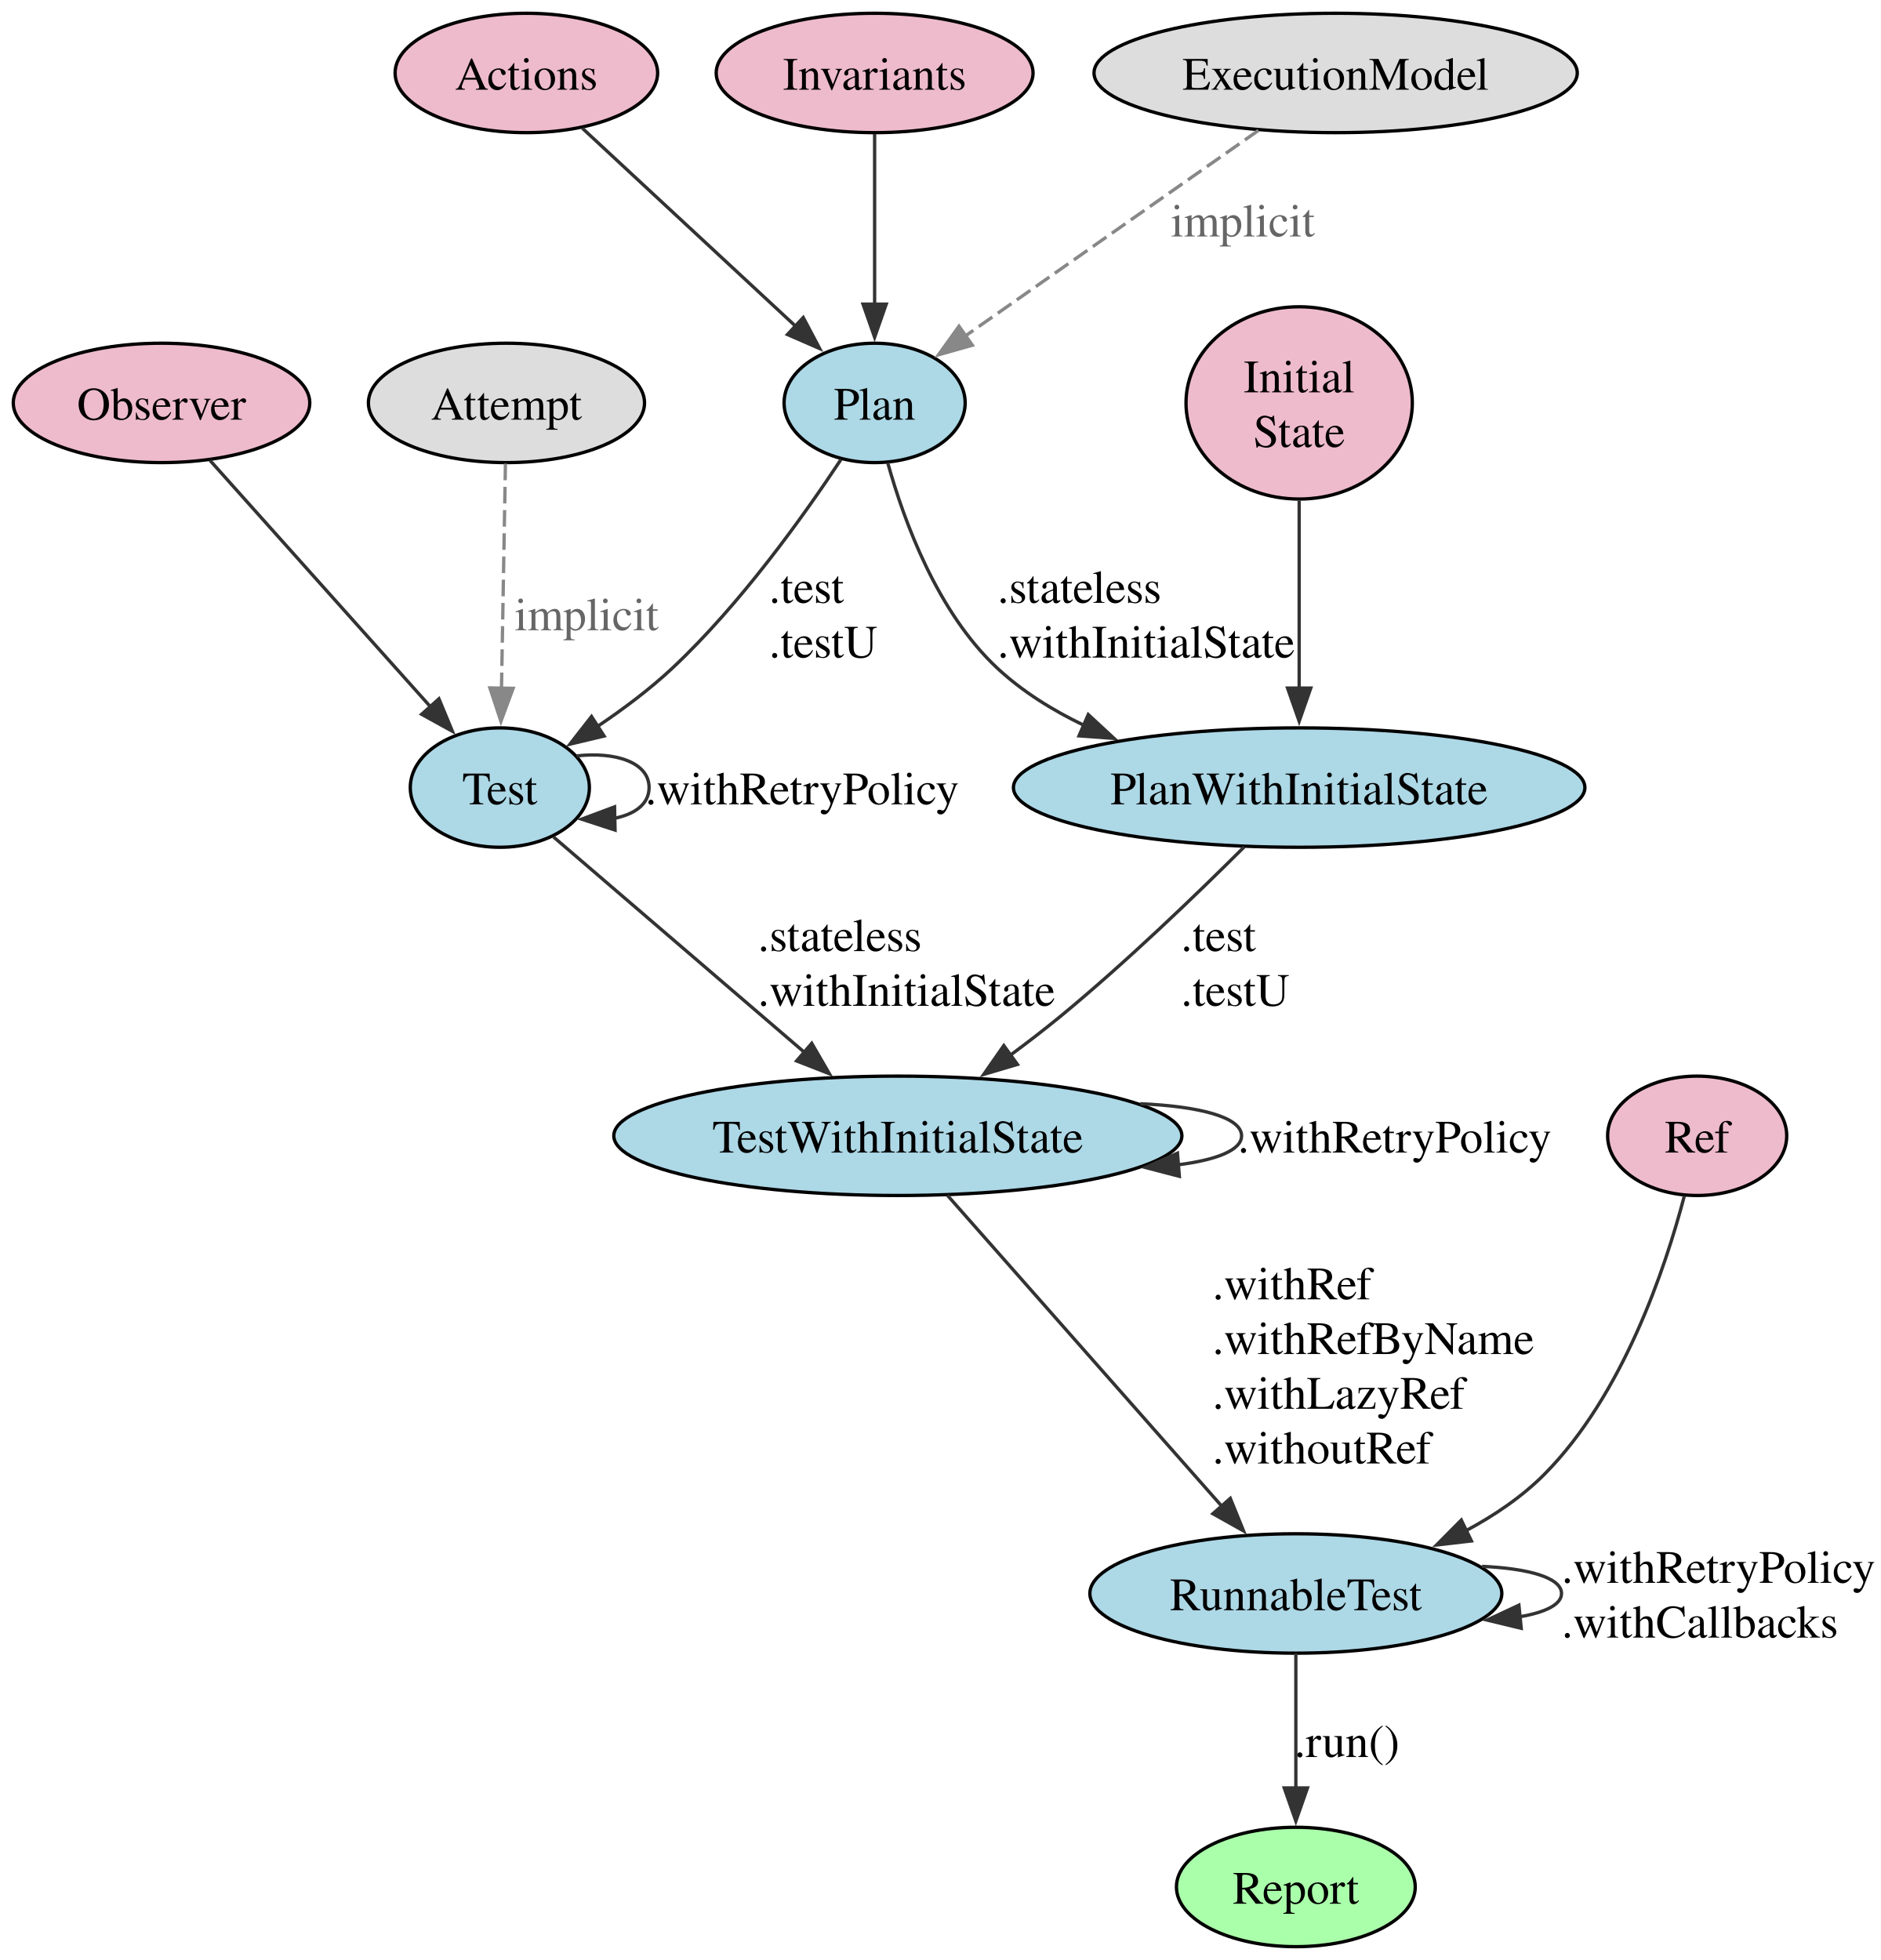
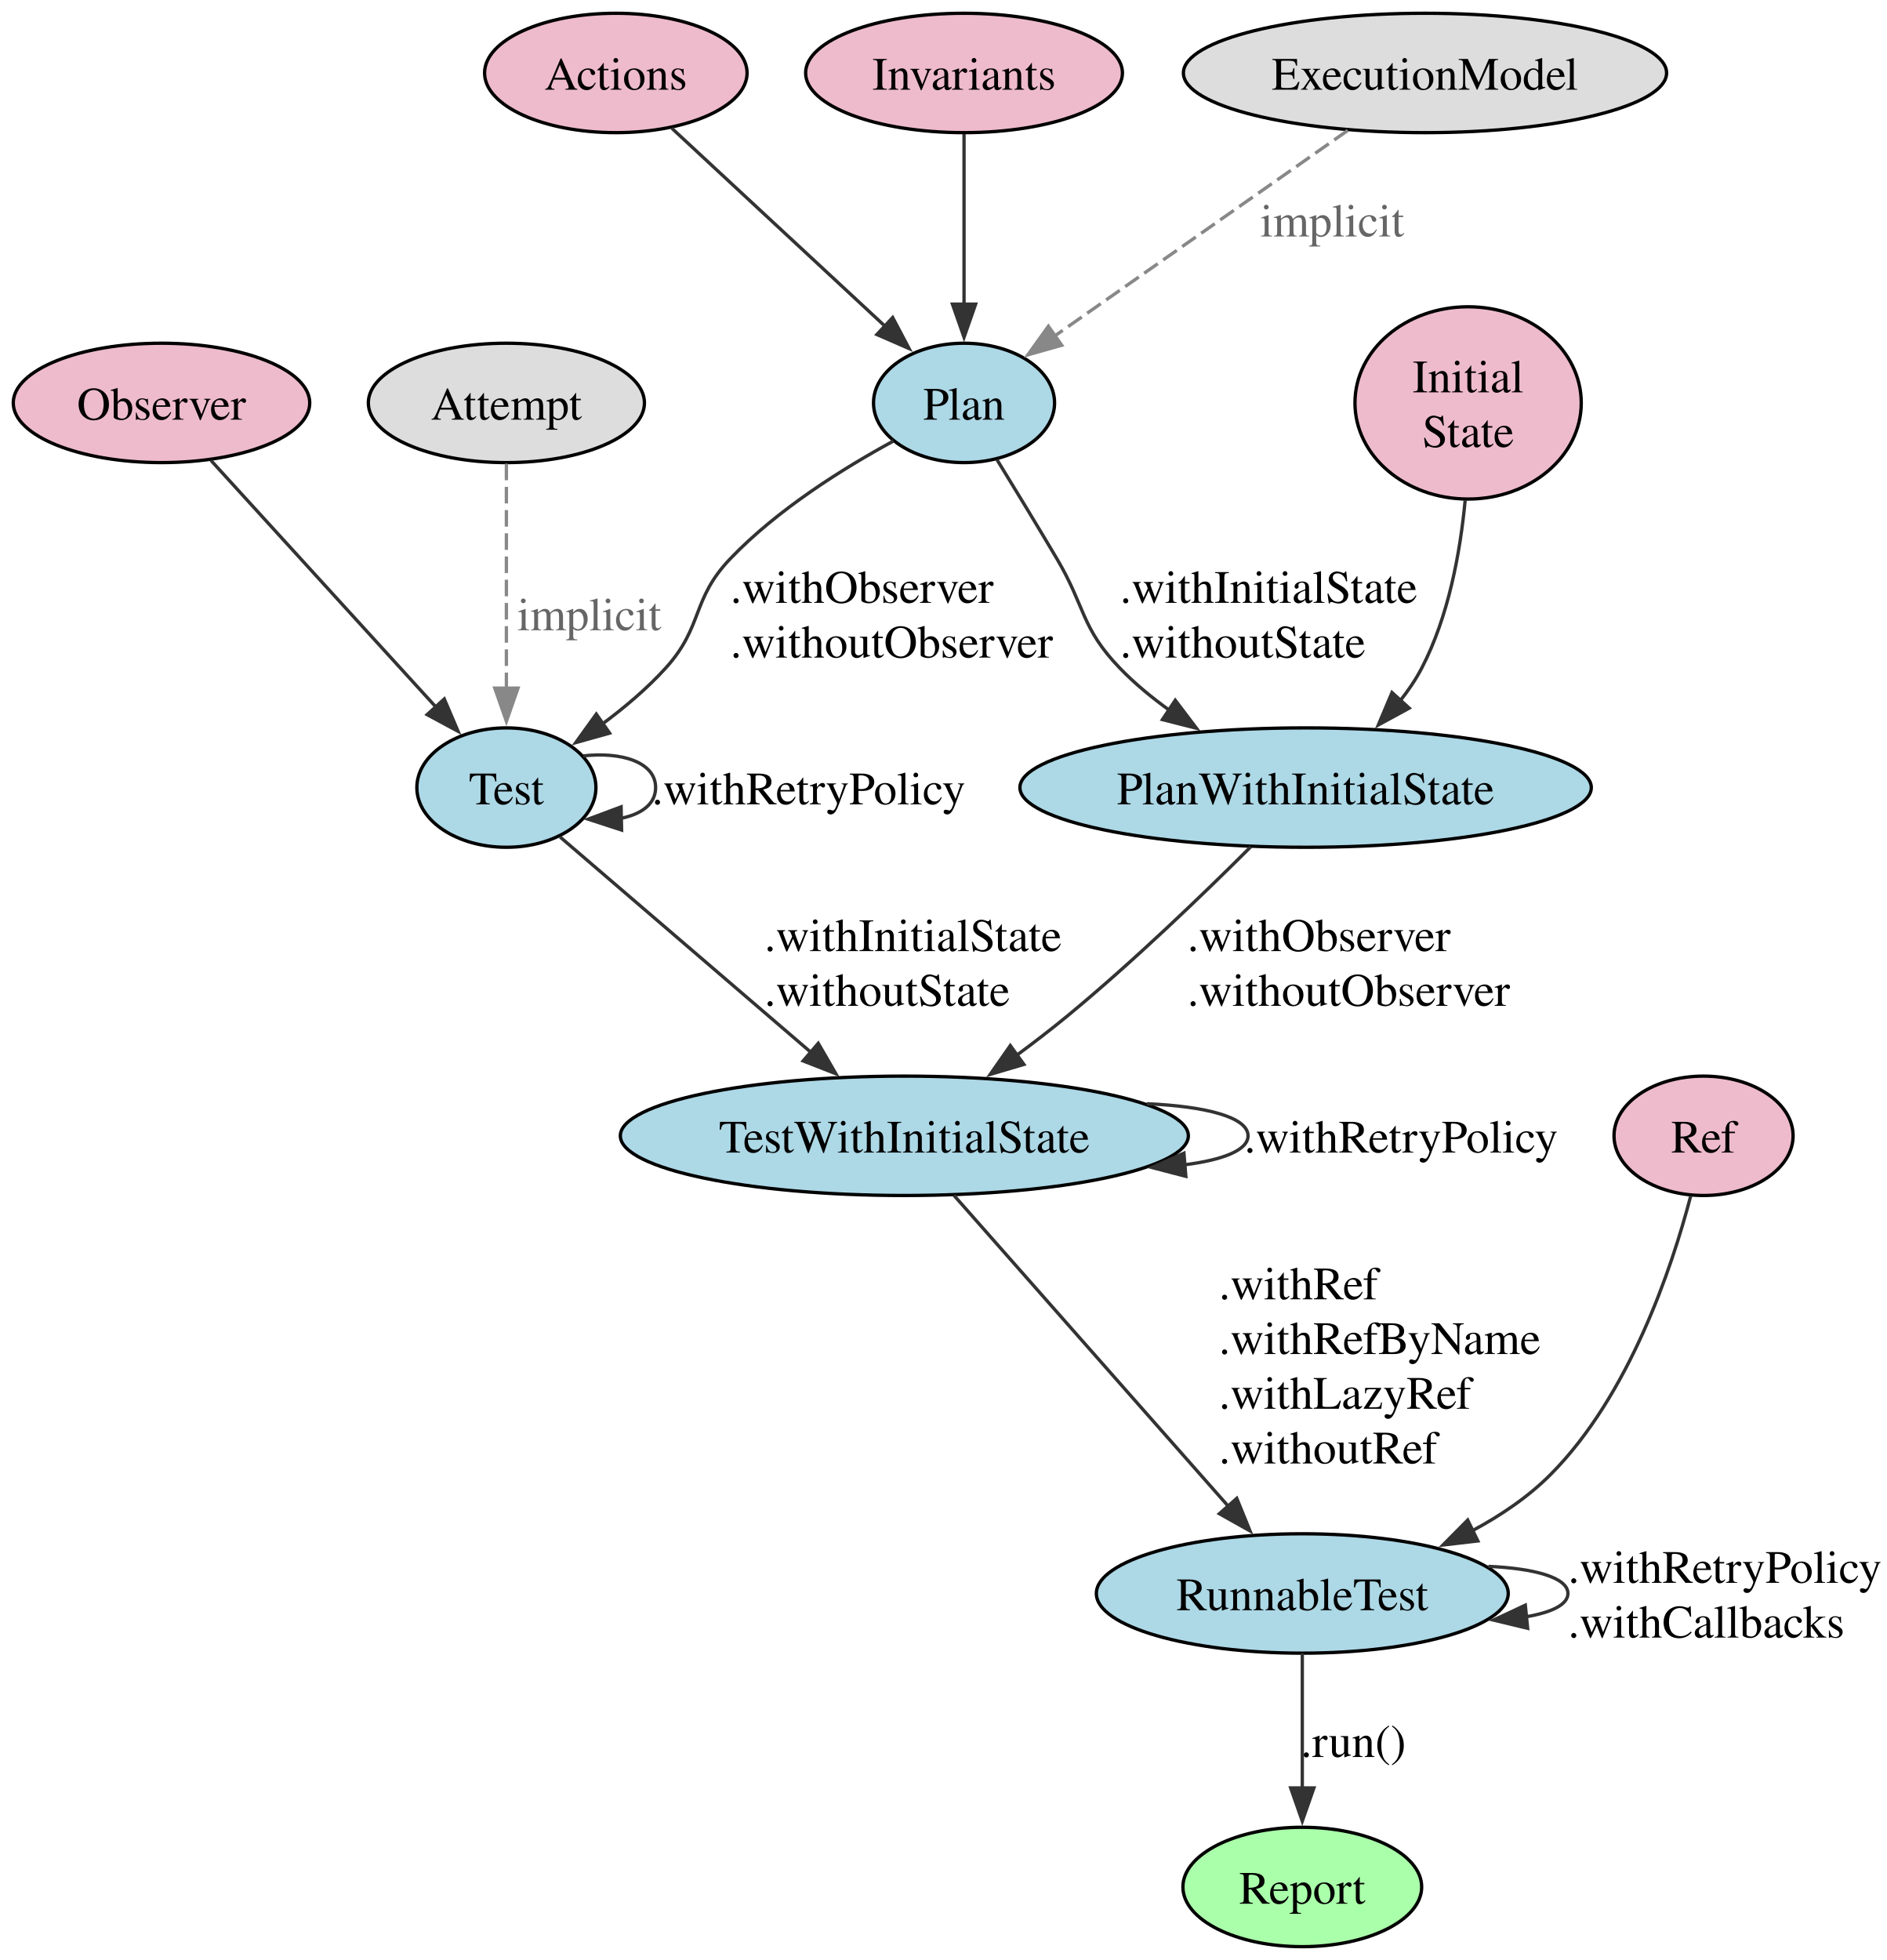
- <svg xmlns="http://www.w3.org/2000/svg" width="567pt" height="591pt" viewBox="0.00 0.00 567.00 591.00">
+ <svg xmlns="http://www.w3.org/2000/svg" width="569pt" height="591pt" viewBox="0.00 0.00 569.00 591.00">
  <g id="graph0" class="graph" transform="scale(1 1) rotate(0) translate(4 586.98)">
-     <polygon fill="white" stroke="none" points="-4,4 -4,-586.98 563.05,-586.98 563.05,4 -4,4" />
+     <polygon fill="white" stroke="none" points="-4,4 -4,-586.98 565.05,-586.98 565.05,4 -4,4" />
    <g id="node1" class="node">
-       <ellipse fill="#eebbcc" stroke="black" cx="154.7" cy="-564.98" rx="39.58" ry="18" />
-       <text xml:space="preserve" text-anchor="middle" x="154.7" y="-559.93" font-family="Times,serif" font-size="14.00">Actions</text>
+       <ellipse fill="#eebbcc" stroke="black" cx="181.7" cy="-564.98" rx="39.58" ry="18" />
+       <text xml:space="preserve" text-anchor="middle" x="181.7" y="-559.93" font-family="Times,serif" font-size="14.00">Actions</text>
    </g>
    <g id="node8" class="node">
-       <ellipse fill="lightblue" stroke="black" cx="259.7" cy="-465.49" rx="27.3" ry="18" />
-       <text xml:space="preserve" text-anchor="middle" x="259.7" y="-460.44" font-family="Times,serif" font-size="14.00">Plan</text>
+       <ellipse fill="lightblue" stroke="black" cx="286.7" cy="-465.49" rx="27.3" ry="18" />
+       <text xml:space="preserve" text-anchor="middle" x="286.7" y="-460.44" font-family="Times,serif" font-size="14.00">Plan</text>
    </g>
    <g id="edge3" class="edge">
-       <path fill="none" stroke="#333333" d="M171.57,-548.32C188.96,-532.17 216.24,-506.85 235.84,-488.65" />
-       <polygon fill="#333333" stroke="#333333" points="238.18,-491.24 243.13,-481.88 233.42,-486.11 238.18,-491.24" />
+       <path fill="none" stroke="#333333" d="M198.57,-548.32C215.96,-532.17 243.24,-506.85 262.84,-488.65" />
+       <polygon fill="#333333" stroke="#333333" points="265.18,-491.24 270.13,-481.88 260.42,-486.11 265.18,-491.24" />
    </g>
    <g id="node2" class="node">
-       <ellipse fill="#eebbcc" stroke="black" cx="259.7" cy="-564.98" rx="47.77" ry="18" />
-       <text xml:space="preserve" text-anchor="middle" x="259.7" y="-559.93" font-family="Times,serif" font-size="14.00">Invariants</text>
+       <ellipse fill="#eebbcc" stroke="black" cx="286.7" cy="-564.98" rx="47.77" ry="18" />
+       <text xml:space="preserve" text-anchor="middle" x="286.7" y="-559.93" font-family="Times,serif" font-size="14.00">Invariants</text>
    </g>
    <g id="edge4" class="edge">
-       <path fill="none" stroke="#333333" d="M259.7,-546.55C259.7,-532.27 259.7,-511.78 259.7,-495.1" />
-       <polygon fill="#333333" stroke="#333333" points="263.2,-495.28 259.7,-485.28 256.2,-495.28 263.2,-495.28" />
+       <path fill="none" stroke="#333333" d="M286.7,-546.55C286.7,-532.27 286.7,-511.78 286.7,-495.1" />
+       <polygon fill="#333333" stroke="#333333" points="290.2,-495.28 286.7,-485.28 283.2,-495.28 290.2,-495.28" />
    </g>
    <g id="node3" class="node">
-       <ellipse fill="#eebbcc" stroke="black" cx="387.7" cy="-465.49" rx="34.12" ry="28.99" />
-       <text xml:space="preserve" text-anchor="middle" x="387.7" y="-468.69" font-family="Times,serif" font-size="14.00">Initial</text>
-       <text xml:space="preserve" text-anchor="middle" x="387.7" y="-452.19" font-family="Times,serif" font-size="14.00">State</text>
+       <ellipse fill="#eebbcc" stroke="black" cx="438.7" cy="-465.49" rx="34.12" ry="28.99" />
+       <text xml:space="preserve" text-anchor="middle" x="438.7" y="-468.69" font-family="Times,serif" font-size="14.00">Initial</text>
+       <text xml:space="preserve" text-anchor="middle" x="438.7" y="-452.19" font-family="Times,serif" font-size="14.00">State</text>
    </g>
    <g id="node9" class="node">
-       <ellipse fill="lightblue" stroke="black" cx="387.7" cy="-349.5" rx="86.15" ry="18" />
-       <text xml:space="preserve" text-anchor="middle" x="387.7" y="-344.45" font-family="Times,serif" font-size="14.00">PlanWithInitialState</text>
+       <ellipse fill="lightblue" stroke="black" cx="389.7" cy="-349.5" rx="86.15" ry="18" />
+       <text xml:space="preserve" text-anchor="middle" x="389.7" y="-344.45" font-family="Times,serif" font-size="14.00">PlanWithInitialState</text>
    </g>
    <g id="edge5" class="edge">
-       <path fill="none" stroke="#333333" d="M387.7,-436.02C387.7,-418.74 387.7,-396.76 387.7,-379.4" />
-       <polygon fill="#333333" stroke="#333333" points="391.2,-379.5 387.7,-369.5 384.2,-379.5 391.2,-379.5" />
+       <path fill="none" stroke="#333333" d="M437.81,-436.11C436.33,-420.44 432.81,-401.06 424.7,-385.5 422.9,-382.04 420.63,-378.71 418.13,-375.57" />
+       <polygon fill="#333333" stroke="#333333" points="420.94,-373.46 411.63,-368.39 415.75,-378.16 420.94,-373.46" />
    </g>
    <g id="node4" class="node">
      <ellipse fill="#eebbcc" stroke="black" cx="44.7" cy="-465.49" rx="44.7" ry="18" />
      <text xml:space="preserve" text-anchor="middle" x="44.7" y="-460.44" font-family="Times,serif" font-size="14.00">Observer</text>
    </g>
    <g id="node10" class="node">
-       <ellipse fill="lightblue" stroke="black" cx="146.7" cy="-349.5" rx="27" ry="18" />
-       <text xml:space="preserve" text-anchor="middle" x="146.7" y="-344.45" font-family="Times,serif" font-size="14.00">Test</text>
+       <ellipse fill="lightblue" stroke="black" cx="148.7" cy="-349.5" rx="27" ry="18" />
+       <text xml:space="preserve" text-anchor="middle" x="148.7" y="-344.45" font-family="Times,serif" font-size="14.00">Test</text>
    </g>
    <g id="edge6" class="edge">
-       <path fill="none" stroke="#333333" d="M59.31,-448.16C76.74,-428.68 106,-395.98 125.81,-373.84" />
-       <polygon fill="#333333" stroke="#333333" points="128.34,-376.27 132.4,-366.48 123.12,-371.6 128.34,-376.27" />
+       <path fill="none" stroke="#333333" d="M59.6,-448.16C77.37,-428.68 107.2,-395.98 127.4,-373.84" />
+       <polygon fill="#333333" stroke="#333333" points="129.97,-376.22 134.13,-366.47 124.8,-371.5 129.97,-376.22" />
    </g>
    <g id="node5" class="node">
-       <ellipse fill="#eebbcc" stroke="black" cx="507.7" cy="-244.5" rx="27" ry="18" />
-       <text xml:space="preserve" text-anchor="middle" x="507.7" y="-239.45" font-family="Times,serif" font-size="14.00">Ref</text>
+       <ellipse fill="#eebbcc" stroke="black" cx="509.7" cy="-244.5" rx="27" ry="18" />
+       <text xml:space="preserve" text-anchor="middle" x="509.7" y="-239.45" font-family="Times,serif" font-size="14.00">Ref</text>
    </g>
    <g id="node12" class="node">
-       <ellipse fill="lightblue" stroke="black" cx="386.7" cy="-106.5" rx="62.1" ry="18" />
-       <text xml:space="preserve" text-anchor="middle" x="386.7" y="-101.45" font-family="Times,serif" font-size="14.00">RunnableTest</text>
+       <ellipse fill="lightblue" stroke="black" cx="388.7" cy="-106.5" rx="62.1" ry="18" />
+       <text xml:space="preserve" text-anchor="middle" x="388.7" y="-101.45" font-family="Times,serif" font-size="14.00">RunnableTest</text>
    </g>
    <g id="edge11" class="edge">
-       <path fill="none" stroke="#333333" d="M503.83,-226.38C498.07,-204.42 485.29,-166.32 461.7,-142.5 454.94,-135.68 446.59,-130.03 437.96,-125.41" />
-       <polygon fill="#333333" stroke="#333333" points="439.64,-122.34 429.12,-121.12 436.58,-128.64 439.64,-122.34" />
+       <path fill="none" stroke="#333333" d="M505.83,-226.38C500.07,-204.42 487.29,-166.32 463.7,-142.5 456.94,-135.68 448.59,-130.03 439.96,-125.41" />
+       <polygon fill="#333333" stroke="#333333" points="441.64,-122.34 431.12,-121.12 438.58,-128.64 441.64,-122.34" />
    </g>
    <g id="node6" class="node">
      <ellipse fill="#dddddd" stroke="black" cx="148.7" cy="-465.49" rx="41.63" ry="18" />
      <text xml:space="preserve" text-anchor="middle" x="148.7" y="-460.44" font-family="Times,serif" font-size="14.00">Attempt</text>
    </g>
    <g id="edge1" class="edge">
-       <path fill="none" stroke="#888888" stroke-dasharray="5,2" d="M148.39,-447.18C148.08,-429.18 147.58,-400.72 147.2,-379.32" />
-       <polygon fill="#888888" stroke="#888888" points="150.71,-379.43 147.03,-369.49 143.71,-379.55 150.71,-379.43" />
-       <text xml:space="preserve" text-anchor="middle" x="171.13" y="-396.95" font-family="Times,serif" font-size="14.00" fill="#666666"> implicit</text>
+       <path fill="none" stroke="#888888" stroke-dasharray="5,2" d="M148.7,-447.18C148.7,-429.18 148.7,-400.72 148.7,-379.32" />
+       <polygon fill="#888888" stroke="#888888" points="152.2,-379.49 148.7,-369.49 145.2,-379.49 152.2,-379.49" />
+       <text xml:space="preserve" text-anchor="middle" x="171.95" y="-396.95" font-family="Times,serif" font-size="14.00" fill="#666666"> implicit</text>
    </g>
    <g id="node7" class="node">
-       <ellipse fill="#dddddd" stroke="black" cx="398.7" cy="-564.98" rx="72.85" ry="18" />
-       <text xml:space="preserve" text-anchor="middle" x="398.7" y="-559.93" font-family="Times,serif" font-size="14.00">ExecutionModel</text>
+       <ellipse fill="#dddddd" stroke="black" cx="425.7" cy="-564.98" rx="72.85" ry="18" />
+       <text xml:space="preserve" text-anchor="middle" x="425.7" y="-559.93" font-family="Times,serif" font-size="14.00">ExecutionModel</text>
    </g>
    <g id="edge2" class="edge">
-       <path fill="none" stroke="#888888" stroke-dasharray="5,2" d="M375.43,-547.66C351.04,-530.55 312.73,-503.69 286.94,-485.6" />
-       <polygon fill="#888888" stroke="#888888" points="289.16,-482.88 278.96,-480 285.14,-488.61 289.16,-482.88" />
-       <text xml:space="preserve" text-anchor="middle" x="368.99" y="-515.68" font-family="Times,serif" font-size="14.00" fill="#666666"> implicit</text>
+       <path fill="none" stroke="#888888" stroke-dasharray="5,2" d="M402.43,-547.66C378.04,-530.55 339.73,-503.69 313.94,-485.6" />
+       <polygon fill="#888888" stroke="#888888" points="316.16,-482.88 305.96,-480 312.14,-488.61 316.16,-482.88" />
+       <text xml:space="preserve" text-anchor="middle" x="395.99" y="-515.68" font-family="Times,serif" font-size="14.00" fill="#666666"> implicit</text>
    </g>
    <g id="edge7" class="edge">
-       <path fill="none" stroke="#333333" d="M263.65,-447.45C268.57,-429.75 278.64,-402.32 296.7,-385.5 304.25,-378.47 313.36,-372.8 322.87,-368.25" />
-       <polygon fill="#333333" stroke="#333333" points="324.11,-371.52 331.89,-364.33 321.32,-365.1 324.11,-371.52" />
-       <text xml:space="preserve" text-anchor="start" x="296.7" y="-405.2" font-family="Times,serif" font-size="14.00">.stateless</text>
-       <text xml:space="preserve" text-anchor="start" x="296.7" y="-388.7" font-family="Times,serif" font-size="14.00">.withInitialState</text>
+       <path fill="none" stroke="#333333" d="M296.64,-448.37C302.04,-439.58 308.79,-428.47 314.7,-418.5 323.32,-403.94 321.95,-397.68 333.7,-385.5 338.18,-380.85 343.41,-376.55 348.83,-372.67" />
+       <polygon fill="#333333" stroke="#333333" points="350.39,-375.84 356.79,-367.39 346.52,-370 350.39,-375.84" />
+       <text xml:space="preserve" text-anchor="start" x="333.7" y="-405.2" font-family="Times,serif" font-size="14.00">.withInitialState</text>
+       <text xml:space="preserve" text-anchor="start" x="333.7" y="-388.7" font-family="Times,serif" font-size="14.00">.withoutState</text>
    </g>
    <g id="edge8" class="edge">
-       <path fill="none" stroke="#333333" d="M249.56,-448.44C238.4,-431.55 219.31,-404.81 198.7,-385.5 191.89,-379.12 183.8,-373.08 176.06,-367.88" />
-       <polygon fill="#333333" stroke="#333333" points="178.14,-365.05 167.83,-362.59 174.35,-370.94 178.14,-365.05" />
-       <text xml:space="preserve" text-anchor="start" x="227.81" y="-405.2" font-family="Times,serif" font-size="14.00">.test</text>
-       <text xml:space="preserve" text-anchor="start" x="227.81" y="-388.7" font-family="Times,serif" font-size="14.00">.testU</text>
+       <path fill="none" stroke="#333333" d="M265.42,-454C250.38,-445.83 230.44,-433.39 216.2,-418.5 204.42,-406.19 208.15,-398.11 196.7,-385.5 191.07,-379.31 184.19,-373.52 177.42,-368.51" />
+       <polygon fill="#333333" stroke="#333333" points="179.82,-365.92 169.61,-363.06 175.81,-371.66 179.82,-365.92" />
+       <text xml:space="preserve" text-anchor="start" x="216.2" y="-405.2" font-family="Times,serif" font-size="14.00">.withObserver</text>
+       <text xml:space="preserve" text-anchor="start" x="216.2" y="-388.7" font-family="Times,serif" font-size="14.00">.withoutObserver</text>
    </g>
    <g id="node11" class="node">
-       <ellipse fill="lightblue" stroke="black" cx="266.7" cy="-244.5" rx="85.64" ry="18" />
-       <text xml:space="preserve" text-anchor="middle" x="266.7" y="-239.45" font-family="Times,serif" font-size="14.00">TestWithInitialState</text>
+       <ellipse fill="lightblue" stroke="black" cx="268.7" cy="-244.5" rx="85.64" ry="18" />
+       <text xml:space="preserve" text-anchor="middle" x="268.7" y="-239.45" font-family="Times,serif" font-size="14.00">TestWithInitialState</text>
    </g>
    <g id="edge9" class="edge">
-       <path fill="none" stroke="#333333" d="M371.13,-331.61C356.91,-317.42 335.61,-296.89 315.7,-280.5 310.9,-276.56 305.7,-272.56 300.53,-268.74" />
-       <polygon fill="#333333" stroke="#333333" points="302.75,-266.03 292.59,-263.02 298.65,-271.71 302.75,-266.03" />
-       <text xml:space="preserve" text-anchor="start" x="352.01" y="-300.2" font-family="Times,serif" font-size="14.00">.test</text>
-       <text xml:space="preserve" text-anchor="start" x="352.01" y="-283.7" font-family="Times,serif" font-size="14.00">.testU</text>
+       <path fill="none" stroke="#333333" d="M373.13,-331.61C358.91,-317.42 337.61,-296.89 317.7,-280.5 312.9,-276.56 307.7,-272.56 302.53,-268.74" />
+       <polygon fill="#333333" stroke="#333333" points="304.75,-266.03 294.59,-263.02 300.65,-271.71 304.75,-266.03" />
+       <text xml:space="preserve" text-anchor="start" x="354.01" y="-300.2" font-family="Times,serif" font-size="14.00">.withObserver</text>
+       <text xml:space="preserve" text-anchor="start" x="354.01" y="-283.7" font-family="Times,serif" font-size="14.00">.withoutObserver</text>
    </g>
    <g id="edge14" class="edge">
-       <path fill="none" stroke="#333333" d="M169.85,-359.05C181.4,-360.37 191.7,-357.19 191.7,-349.5 191.7,-344.45 187.26,-341.35 180.95,-340.18" />
-       <polygon fill="#333333" stroke="#333333" points="181.44,-336.69 171.36,-339.98 181.29,-343.69 181.44,-336.69" />
-       <text xml:space="preserve" text-anchor="middle" x="237.82" y="-344.45" font-family="Times,serif" font-size="14.00">.withRetryPolicy</text>
+       <path fill="none" stroke="#333333" d="M171.85,-359.05C183.4,-360.37 193.7,-357.19 193.7,-349.5 193.7,-344.45 189.26,-341.35 182.95,-340.18" />
+       <polygon fill="#333333" stroke="#333333" points="183.44,-336.69 173.36,-339.98 183.29,-343.69 183.44,-336.69" />
+       <text xml:space="preserve" text-anchor="middle" x="239.82" y="-344.45" font-family="Times,serif" font-size="14.00">.withRetryPolicy</text>
    </g>
    <g id="edge10" class="edge">
-       <path fill="none" stroke="#333333" d="M162.88,-334.61C182.28,-317.96 215.12,-289.77 238.67,-269.55" />
-       <polygon fill="#333333" stroke="#333333" points="240.74,-272.39 246.05,-263.22 236.18,-267.08 240.74,-272.39" />
-       <text xml:space="preserve" text-anchor="start" x="224.46" y="-300.2" font-family="Times,serif" font-size="14.00">.stateless</text>
-       <text xml:space="preserve" text-anchor="start" x="224.46" y="-283.7" font-family="Times,serif" font-size="14.00">.withInitialState</text>
+       <path fill="none" stroke="#333333" d="M164.88,-334.61C184.28,-317.96 217.12,-289.77 240.67,-269.55" />
+       <polygon fill="#333333" stroke="#333333" points="242.74,-272.39 248.05,-263.22 238.18,-267.08 242.74,-272.39" />
+       <text xml:space="preserve" text-anchor="start" x="226.46" y="-300.2" font-family="Times,serif" font-size="14.00">.withInitialState</text>
+       <text xml:space="preserve" text-anchor="start" x="226.46" y="-283.7" font-family="Times,serif" font-size="14.00">.withoutState</text>
    </g>
    <g id="edge15" class="edge">
-       <path fill="none" stroke="#333333" d="M339.82,-254.17C357.35,-253.41 370.34,-250.19 370.34,-244.5 370.34,-240.14 362.73,-237.23 351.29,-235.77" />
-       <polygon fill="#333333" stroke="#333333" points="351.58,-232.28 341.33,-234.95 351.01,-239.26 351.58,-232.28" />
-       <text xml:space="preserve" text-anchor="middle" x="416.47" y="-239.45" font-family="Times,serif" font-size="14.00">.withRetryPolicy</text>
+       <path fill="none" stroke="#333333" d="M341.82,-254.17C359.35,-253.41 372.34,-250.19 372.34,-244.5 372.34,-240.14 364.73,-237.23 353.29,-235.77" />
+       <polygon fill="#333333" stroke="#333333" points="353.58,-232.28 343.33,-234.95 353.01,-239.26 353.58,-232.28" />
+       <text xml:space="preserve" text-anchor="middle" x="418.47" y="-239.45" font-family="Times,serif" font-size="14.00">.withRetryPolicy</text>
    </g>
    <g id="edge12" class="edge">
-       <path fill="none" stroke="#333333" d="M281.65,-226.55C302.52,-202.91 340.5,-159.85 364.63,-132.52" />
-       <polygon fill="#333333" stroke="#333333" points="366.94,-135.18 370.93,-125.37 361.69,-130.55 366.94,-135.18" />
-       <text xml:space="preserve" text-anchor="start" x="354.51" y="-195.2" font-family="Times,serif" font-size="14.00">  .withRef</text>
-       <text xml:space="preserve" text-anchor="start" x="354.51" y="-178.7" font-family="Times,serif" font-size="14.00">  .withRefByName</text>
-       <text xml:space="preserve" text-anchor="start" x="354.51" y="-162.2" font-family="Times,serif" font-size="14.00">  .withLazyRef</text>
-       <text xml:space="preserve" text-anchor="start" x="354.51" y="-145.7" font-family="Times,serif" font-size="14.00">  .withoutRef</text>
+       <path fill="none" stroke="#333333" d="M283.65,-226.55C304.52,-202.91 342.5,-159.85 366.63,-132.52" />
+       <polygon fill="#333333" stroke="#333333" points="368.94,-135.18 372.93,-125.37 363.69,-130.55 368.94,-135.18" />
+       <text xml:space="preserve" text-anchor="start" x="356.51" y="-195.2" font-family="Times,serif" font-size="14.00">  .withRef</text>
+       <text xml:space="preserve" text-anchor="start" x="356.51" y="-178.7" font-family="Times,serif" font-size="14.00">  .withRefByName</text>
+       <text xml:space="preserve" text-anchor="start" x="356.51" y="-162.2" font-family="Times,serif" font-size="14.00">  .withLazyRef</text>
+       <text xml:space="preserve" text-anchor="start" x="356.51" y="-145.7" font-family="Times,serif" font-size="14.00">  .withoutRef</text>
    </g>
    <g id="edge16" class="edge">
-       <path fill="none" stroke="#333333" d="M442.84,-114.67C456.58,-114.06 466.8,-111.34 466.8,-106.5 466.8,-103.13 461.86,-100.79 454.23,-99.48" />
-       <polygon fill="#333333" stroke="#333333" points="454.65,-96 444.35,-98.48 453.95,-102.97 454.65,-96" />
-       <text xml:space="preserve" text-anchor="start" x="466.8" y="-109.7" font-family="Times,serif" font-size="14.00">.withRetryPolicy</text>
-       <text xml:space="preserve" text-anchor="start" x="466.8" y="-93.2" font-family="Times,serif" font-size="14.00">.withCallbacks</text>
+       <path fill="none" stroke="#333333" d="M444.84,-114.67C458.58,-114.06 468.8,-111.34 468.8,-106.5 468.8,-103.13 463.86,-100.79 456.23,-99.48" />
+       <polygon fill="#333333" stroke="#333333" points="456.65,-96 446.35,-98.48 455.95,-102.97 456.65,-96" />
+       <text xml:space="preserve" text-anchor="start" x="468.8" y="-109.7" font-family="Times,serif" font-size="14.00">.withRetryPolicy</text>
+       <text xml:space="preserve" text-anchor="start" x="468.8" y="-93.2" font-family="Times,serif" font-size="14.00">.withCallbacks</text>
    </g>
    <g id="node13" class="node">
-       <ellipse fill="#aaffaa" stroke="black" cx="386.7" cy="-18" rx="36" ry="18" />
-       <text xml:space="preserve" text-anchor="middle" x="386.7" y="-12.95" font-family="Times,serif" font-size="14.00">Report</text>
+       <ellipse fill="#aaffaa" stroke="black" cx="388.7" cy="-18" rx="36" ry="18" />
+       <text xml:space="preserve" text-anchor="middle" x="388.7" y="-12.95" font-family="Times,serif" font-size="14.00">Report</text>
    </g>
    <g id="edge13" class="edge">
-       <path fill="none" stroke="#333333" d="M386.7,-88.41C386.7,-76.76 386.7,-61.05 386.7,-47.52" />
-       <polygon fill="#333333" stroke="#333333" points="390.2,-47.86 386.7,-37.86 383.2,-47.86 390.2,-47.86" />
-       <text xml:space="preserve" text-anchor="middle" x="402.07" y="-57.2" font-family="Times,serif" font-size="14.00">.run()</text>
+       <path fill="none" stroke="#333333" d="M388.7,-88.41C388.7,-76.76 388.7,-61.05 388.7,-47.52" />
+       <polygon fill="#333333" stroke="#333333" points="392.2,-47.86 388.7,-37.86 385.2,-47.86 392.2,-47.86" />
+       <text xml:space="preserve" text-anchor="middle" x="404.07" y="-57.2" font-family="Times,serif" font-size="14.00">.run()</text>
    </g>
  </g>
</svg>
